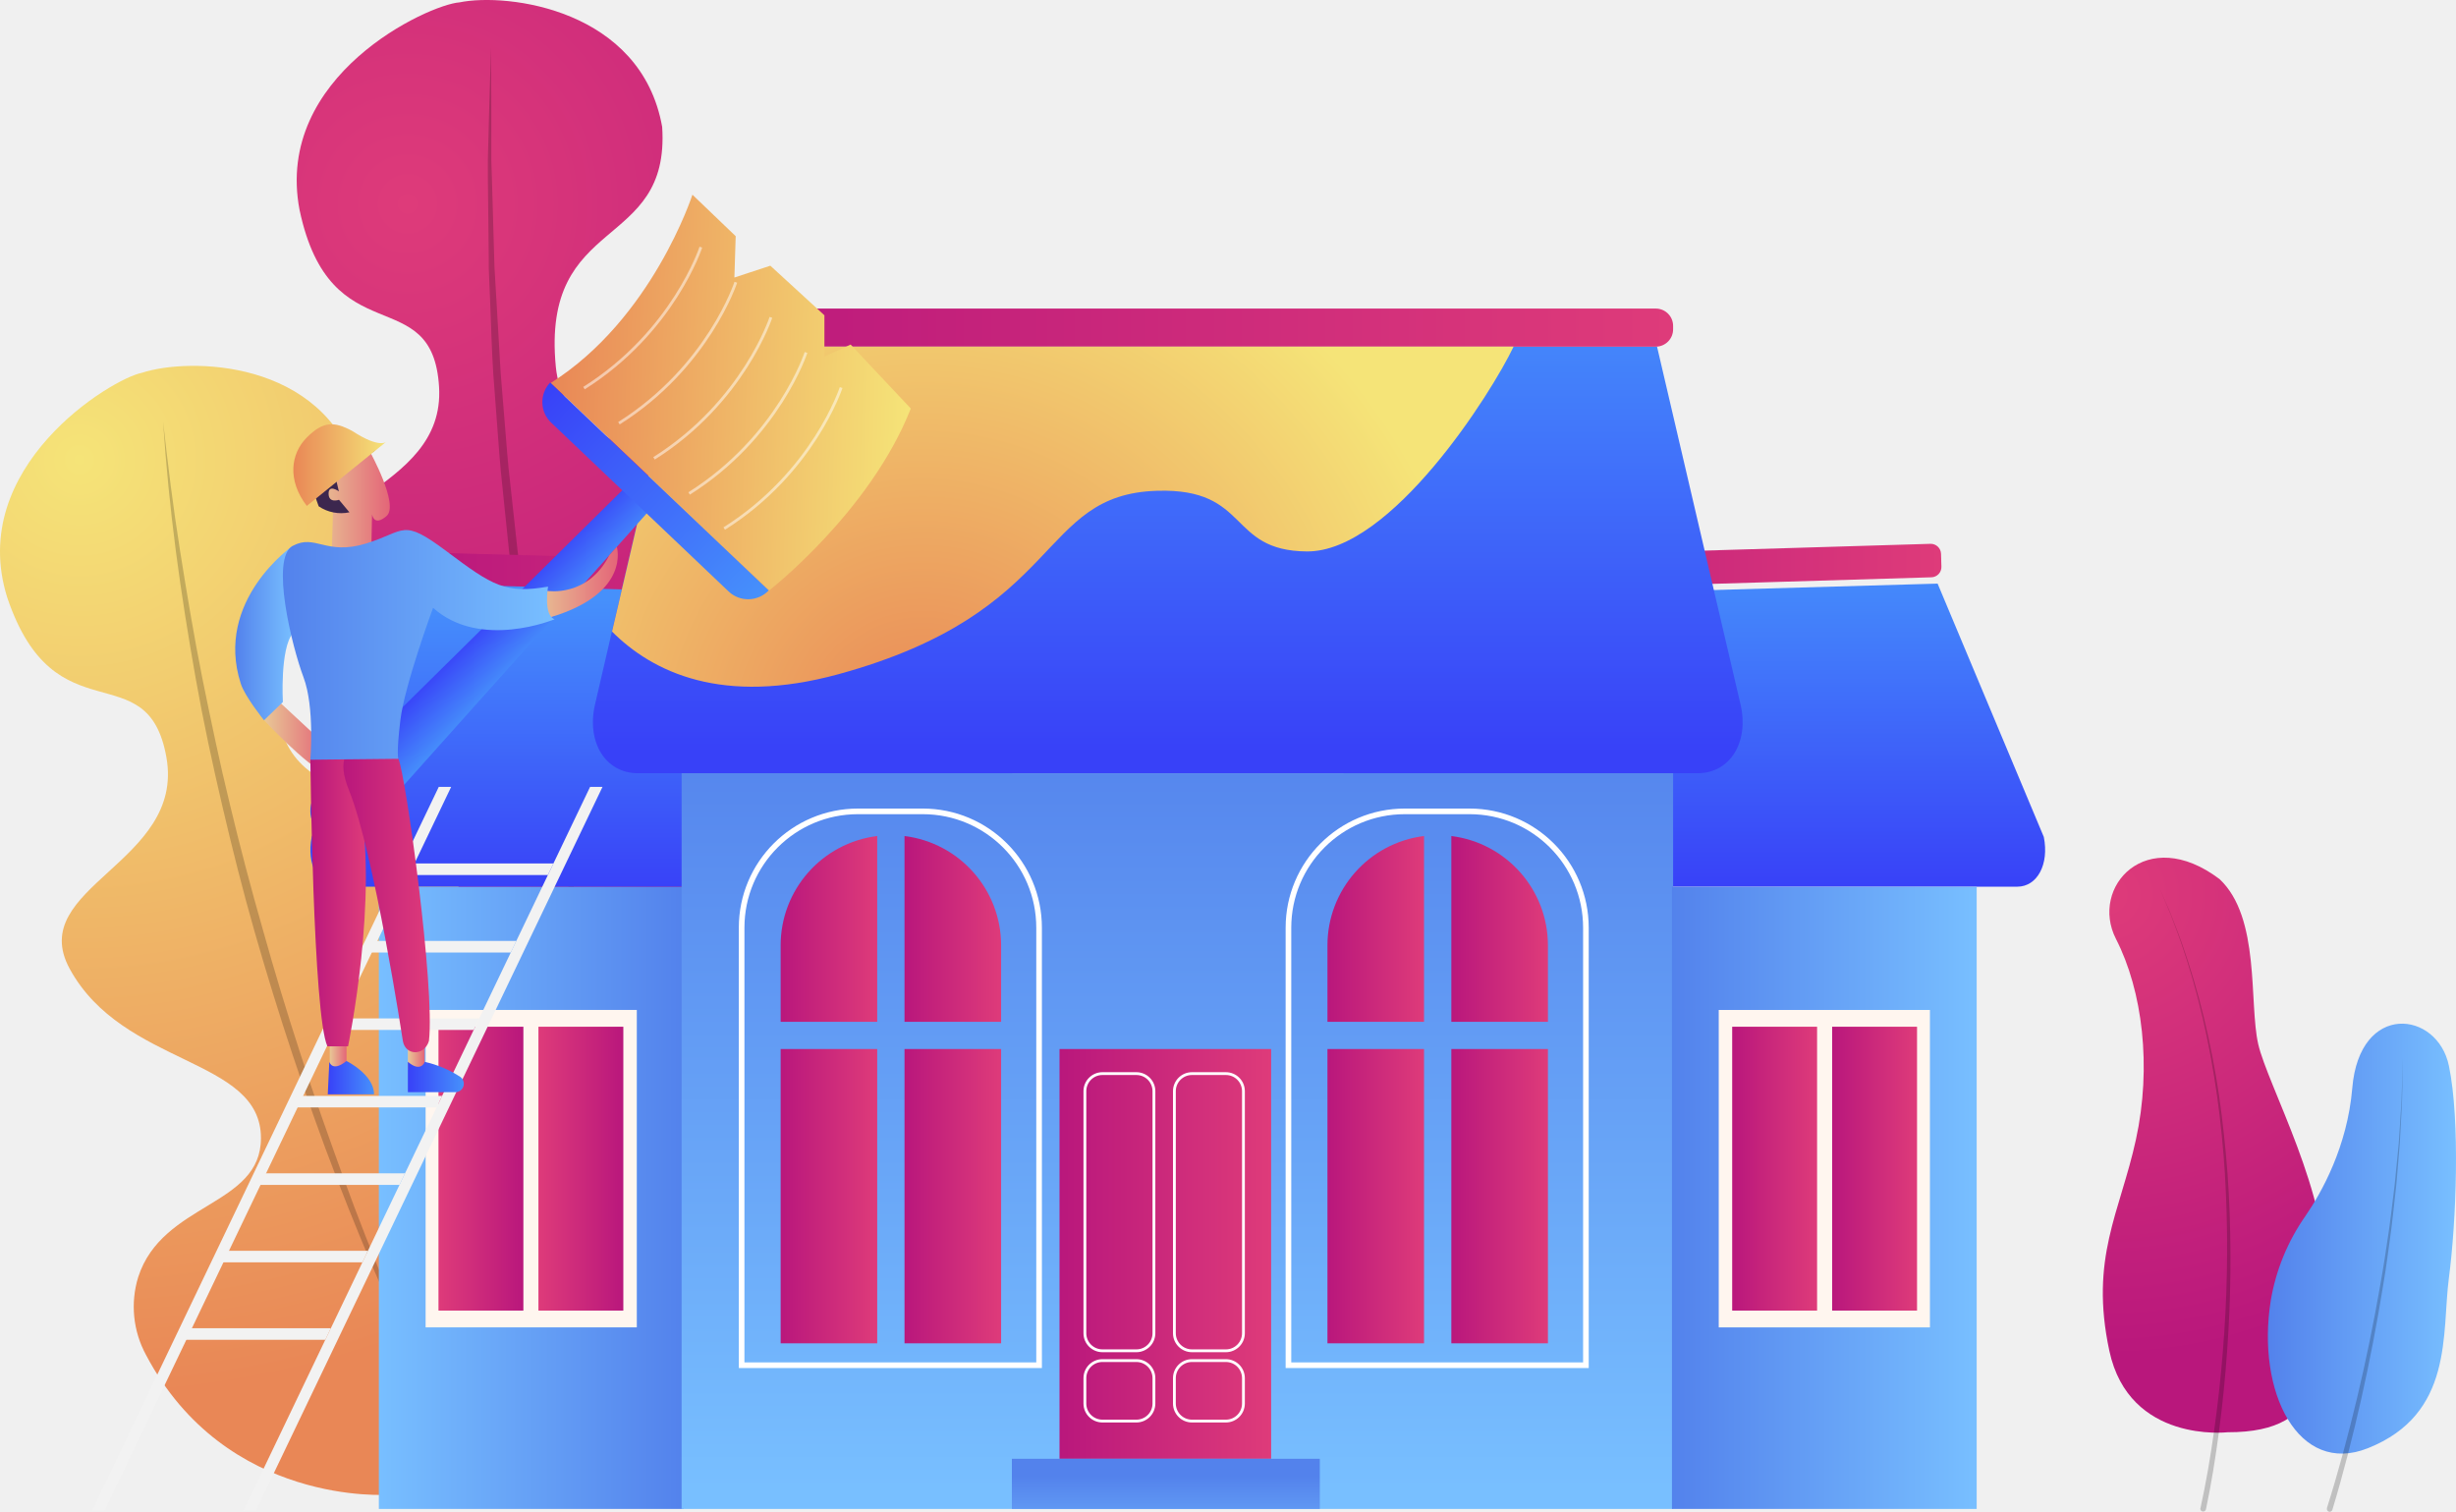
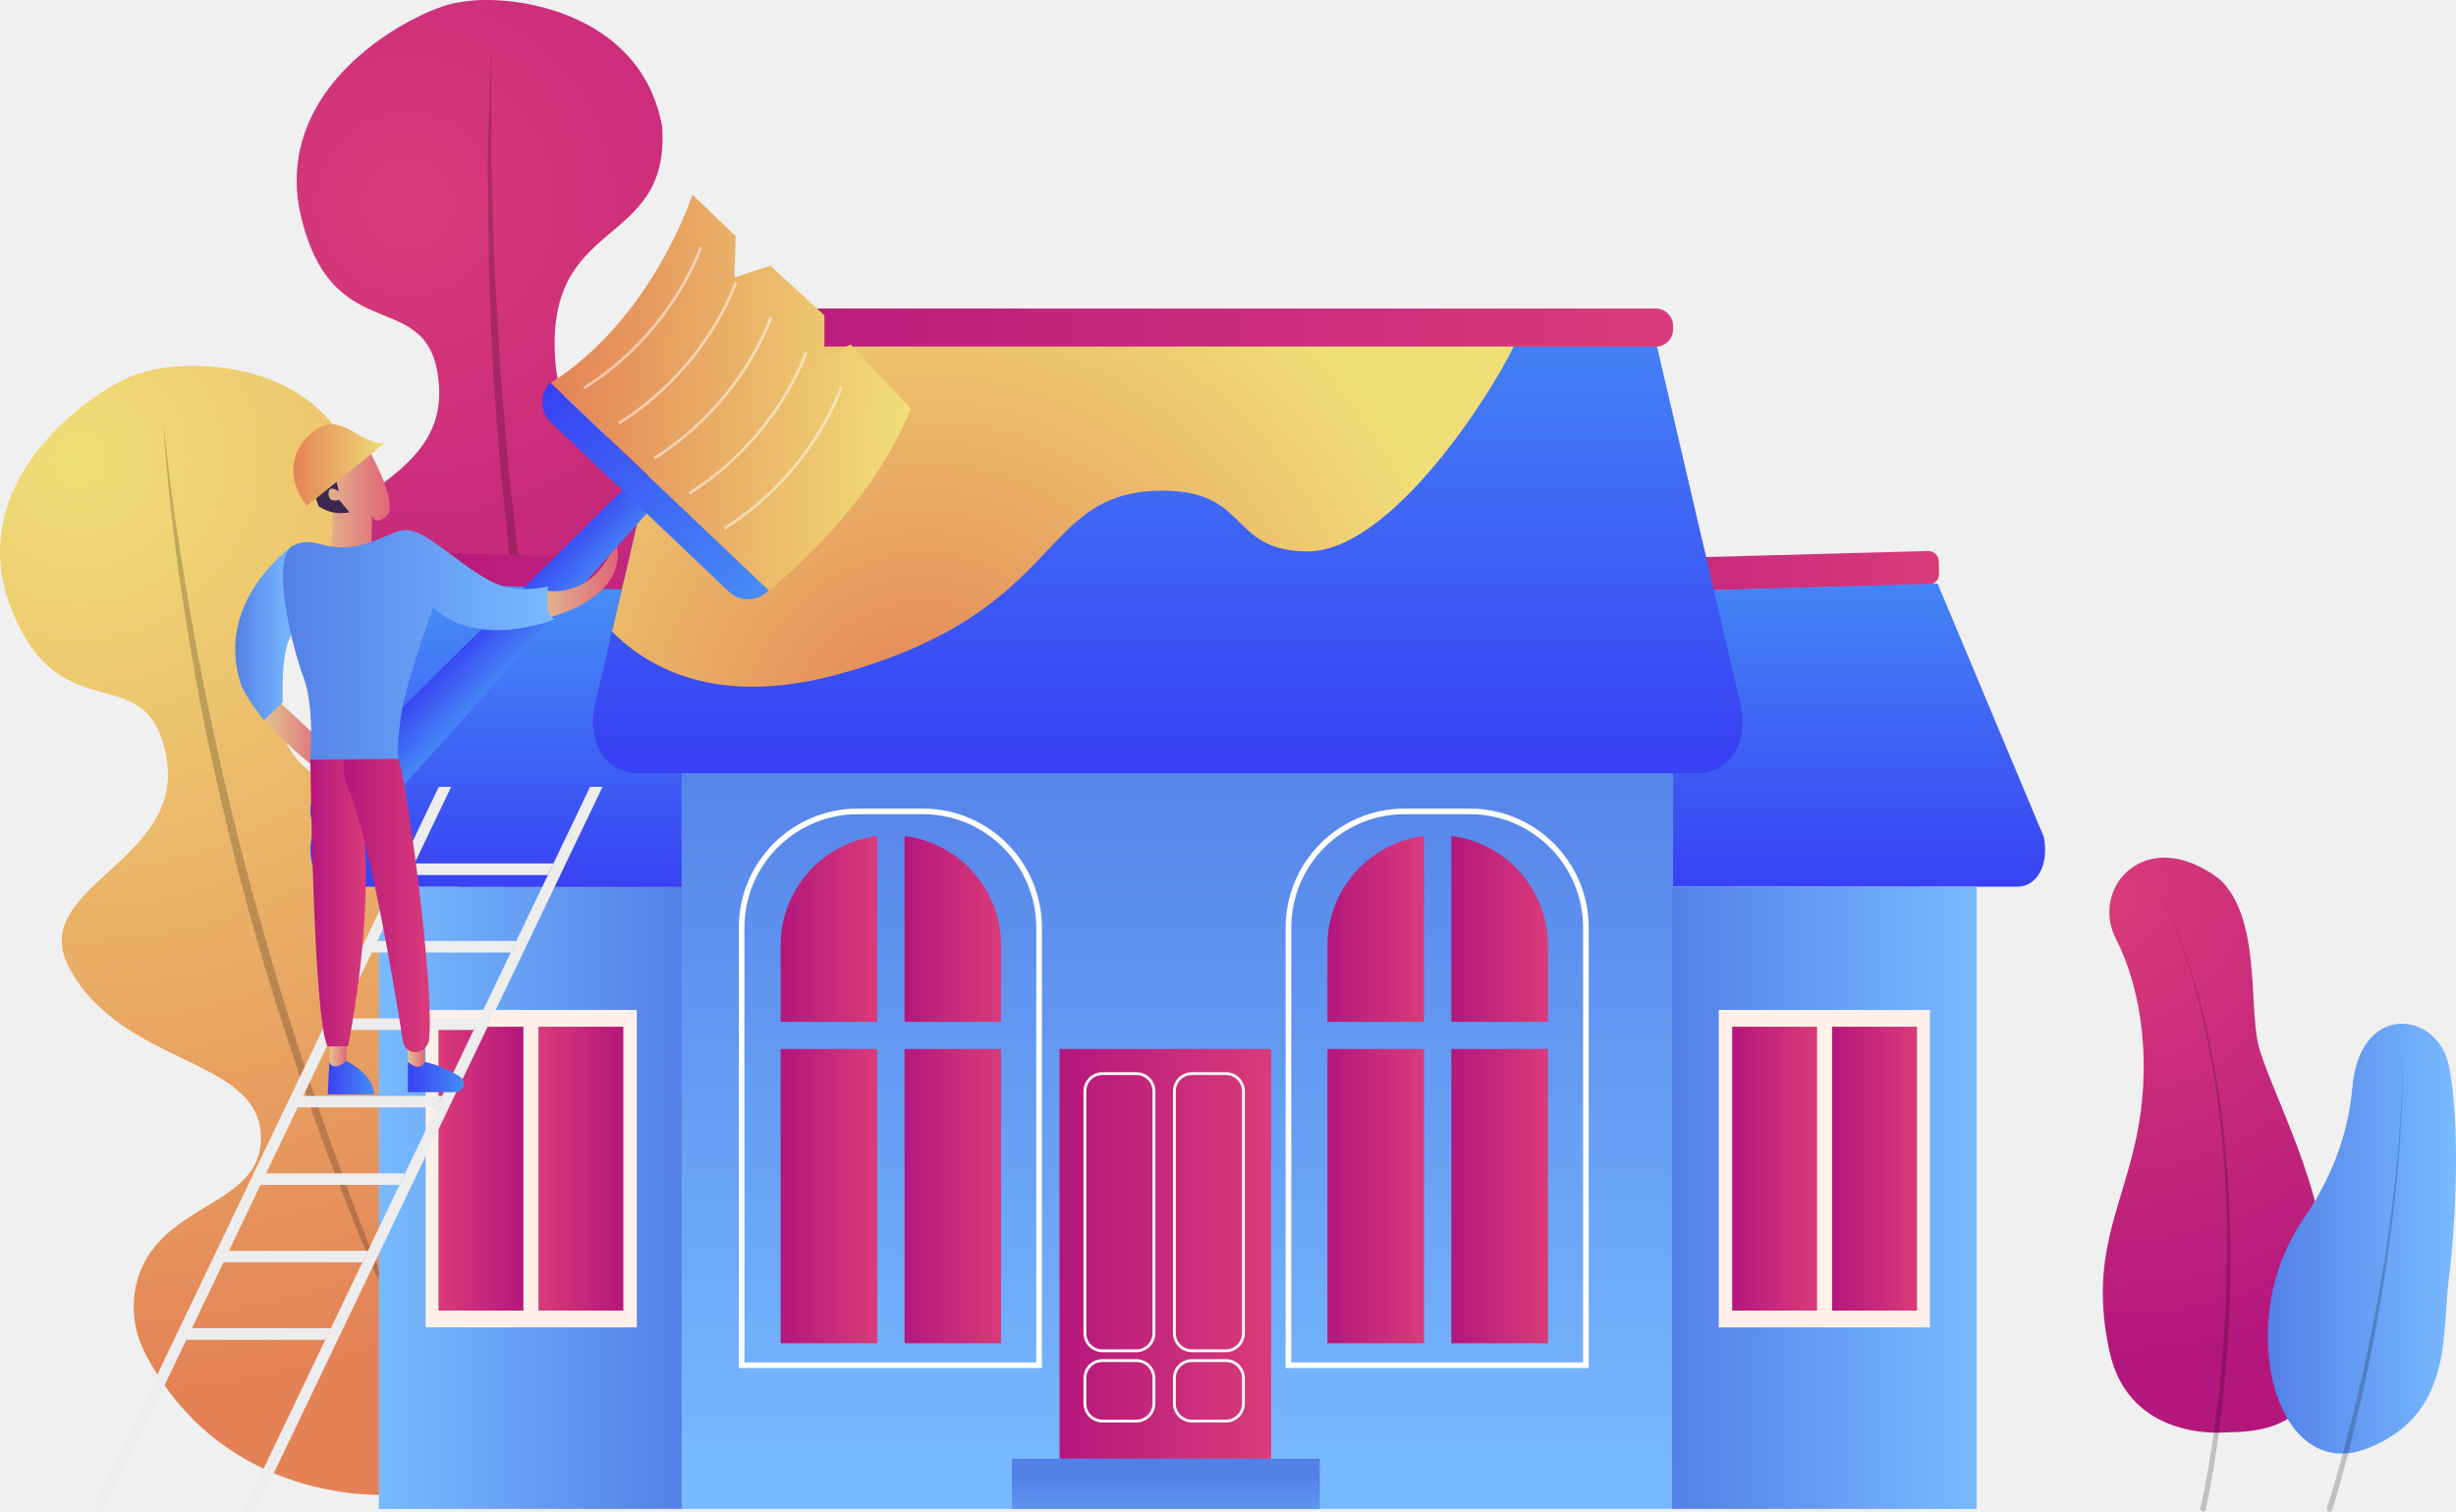
<svg xmlns="http://www.w3.org/2000/svg" xmlns:xlink="http://www.w3.org/1999/xlink" viewBox="0 0 872.55 537.07">
  <defs>
-     <style>.cls-1{fill:url(#radial-gradient);}.cls-2{opacity:0.2;}.cls-3{fill:url(#radial-gradient-2);}.cls-4{fill:url(#linear-gradient);}.cls-5{fill:url(#linear-gradient-2);}.cls-6{fill:url(#linear-gradient-3);}.cls-7{fill:#fff6ef;}.cls-8{fill:url(#linear-gradient-4);}.cls-9{fill:url(#linear-gradient-5);}.cls-10{fill:url(#linear-gradient-6);}.cls-11{fill:url(#linear-gradient-7);}.cls-12{fill:url(#linear-gradient-8);}.cls-13{fill:url(#linear-gradient-9);}.cls-14{fill:url(#linear-gradient-10);}.cls-15{fill:url(#linear-gradient-11);}.cls-16,.cls-21,.cls-50{fill:none;stroke:#fff;stroke-miterlimit:10;}.cls-17{fill:url(#linear-gradient-12);}.cls-18{fill:url(#linear-gradient-13);}.cls-19{fill:url(#linear-gradient-14);}.cls-20{fill:url(#linear-gradient-15);}.cls-21{stroke-width:2px;}.cls-22{fill:url(#linear-gradient-16);}.cls-23{fill:url(#linear-gradient-17);}.cls-24{fill:url(#linear-gradient-18);}.cls-25{fill:url(#linear-gradient-19);}.cls-26{fill:url(#linear-gradient-20);}.cls-27{fill:url(#linear-gradient-21);}.cls-28{fill:url(#linear-gradient-22);}.cls-29{fill:url(#linear-gradient-23);}.cls-30{fill:url(#radial-gradient-3);}.cls-31{fill:url(#radial-gradient-4);}.cls-32{fill:url(#linear-gradient-24);}.cls-33{fill:#f2f2f2;}.cls-34{fill:url(#linear-gradient-25);}.cls-35{fill:url(#linear-gradient-26);}.cls-36{fill:url(#linear-gradient-27);}.cls-37{fill:url(#linear-gradient-28);}.cls-38{fill:url(#linear-gradient-29);}.cls-39{fill:#3c274e;}.cls-40{fill:url(#linear-gradient-30);}.cls-41{fill:url(#linear-gradient-31);}.cls-42{fill:url(#linear-gradient-32);}.cls-43{fill:url(#linear-gradient-33);}.cls-44{fill:url(#linear-gradient-34);}.cls-45{fill:url(#linear-gradient-35);}.cls-46{fill:url(#linear-gradient-36);}.cls-47{fill:url(#linear-gradient-37);}.cls-48{fill:url(#linear-gradient-38);}.cls-49{fill:url(#linear-gradient-39);}.cls-50{opacity:0.5;}</style>
+     <style>.cls-1{fill:url(#radial-gradient);}.cls-2{opacity:0.2;}.cls-3{fill:url(#radial-gradient-2);}.cls-4{fill:url(#linear-gradient);}.cls-5{fill:url(#linear-gradient-2);}.cls-6{fill:url(#linear-gradient-3);}.cls-7{fill:#fff1ea;}.cls-8{fill:url(#linear-gradient-4);}.cls-9{fill:url(#linear-gradient-5);}.cls-10{fill:url(#linear-gradient-6);}.cls-11{fill:url(#linear-gradient-7);}.cls-12{fill:url(#linear-gradient-8);}.cls-13{fill:url(#linear-gradient-9);}.cls-14{fill:url(#linear-gradient-10);}.cls-15{fill:url(#linear-gradient-11);}.cls-16,.cls-21,.cls-50{fill:none;stroke:#fff;stroke-miterlimit:10;}.cls-17{fill:url(#linear-gradient-12);}.cls-18{fill:url(#linear-gradient-13);}.cls-19{fill:url(#linear-gradient-14);}.cls-20{fill:url(#linear-gradient-15);}.cls-21{stroke-width:2px;}.cls-22{fill:url(#linear-gradient-16);}.cls-23{fill:url(#linear-gradient-17);}.cls-24{fill:url(#linear-gradient-18);}.cls-25{fill:url(#linear-gradient-19);}.cls-26{fill:url(#linear-gradient-20);}.cls-27{fill:url(#linear-gradient-21);}.cls-28{fill:url(#linear-gradient-22);}.cls-29{fill:url(#linear-gradient-23);}.cls-30{fill:url(#radial-gradient-3);}.cls-31{fill:url(#radial-gradient-4);}.cls-32{fill:url(#linear-gradient-24);}.cls-33{fill:#ededed;}.cls-34{fill:url(#linear-gradient-25);}.cls-35{fill:url(#linear-gradient-26);}.cls-36{fill:url(#linear-gradient-27);}.cls-37{fill:url(#linear-gradient-28);}.cls-38{fill:url(#linear-gradient-29);}.cls-39{fill:#3c274e;}.cls-40{fill:url(#linear-gradient-30);}.cls-41{fill:url(#linear-gradient-31);}.cls-42{fill:url(#linear-gradient-32);}.cls-43{fill:url(#linear-gradient-33);}.cls-44{fill:url(#linear-gradient-34);}.cls-45{fill:url(#linear-gradient-35);}.cls-46{fill:url(#linear-gradient-36);}.cls-47{fill:url(#linear-gradient-37);}.cls-48{fill:url(#linear-gradient-38);}.cls-49{fill:url(#linear-gradient-39);}.cls-50{opacity:0.5;}</style>
    <radialGradient id="radial-gradient" cx="144.81" cy="72.43" r="255.87" gradientUnits="userSpaceOnUse">
-       <stop offset="0" stop-color="#de3b7a" />
-       <stop offset="1" stop-color="#b9177c" />
+       <stop offset="0" stop-color="#d93b7a" />
+       <stop offset="1" stop-color="#b4177c" />
    </radialGradient>
    <radialGradient id="radial-gradient-2" cx="28.25" cy="163.33" r="332.88" gradientUnits="userSpaceOnUse">
-       <stop offset="0" stop-color="#f5e478" />
-       <stop offset="1" stop-color="#e98756" />
+       <stop offset="0" stop-color="#f0df78" />
+       <stop offset="1" stop-color="#e48256" />
    </radialGradient>
    <linearGradient id="linear-gradient" x1="146.89" y1="204.6" x2="329.87" y2="204.6" gradientTransform="translate(482.19 402.7) rotate(178.45)" gradientUnits="userSpaceOnUse">
-       <stop offset="0" stop-color="#b9177c" />
-       <stop offset="1" stop-color="#de3b7a" />
+       <stop offset="0" stop-color="#b4177c" />
+       <stop offset="1" stop-color="#d93b7a" />
    </linearGradient>
    <linearGradient id="linear-gradient-2" x1="237.38" y1="316.25" x2="237.38" y2="211.75" gradientUnits="userSpaceOnUse">
-       <stop offset="0" stop-color="#3841f8" />
-       <stop offset="0.99" stop-color="#4690fb" />
+       <stop offset="0" stop-color="#3841f3" />
+       <stop offset="0.99" stop-color="#468bf6" />
    </linearGradient>
    <linearGradient id="linear-gradient-3" x1="9343.2" y1="425.54" x2="9451.46" y2="425.54" gradientTransform="matrix(1, 0, 0, -1, -9208.61, 851.09)" gradientUnits="userSpaceOnUse">
-       <stop offset="0" stop-color="#5382ec" />
-       <stop offset="1" stop-color="#78bfff" />
+       <stop offset="0" stop-color="#5380e7" />
+       <stop offset="1" stop-color="#78baff" />
    </linearGradient>
    <linearGradient id="linear-gradient-4" x1="9364.6" y1="415.17" x2="9394.76" y2="415.17" gradientTransform="matrix(1, 0, 0, -1, -9173.3, 830.34)" xlink:href="#linear-gradient" />
    <linearGradient id="linear-gradient-5" x1="9400.11" y1="415.17" x2="9430.27" y2="415.17" gradientTransform="matrix(1, 0, 0, -1, -9244.33, 830.34)" xlink:href="#linear-gradient" />
-     <linearGradient id="linear-gradient-6" x1="505.89" y1="203.5" x2="688.86" y2="203.5" gradientTransform="translate(5.71 -16.04) rotate(1.55)" xlink:href="#linear-gradient" />
+     <linearGradient id="linear-gradient-6" x1="505.91" y1="204.11" x2="688.88" y2="204.11" gradientTransform="translate(5.72 -16.04) rotate(1.55)" xlink:href="#linear-gradient" />
    <linearGradient id="linear-gradient-7" x1="599.47" y1="315.51" x2="599.47" y2="195.49" xlink:href="#linear-gradient-2" />
    <linearGradient id="linear-gradient-8" x1="418.28" y1="251.8" x2="418.28" y2="528.99" gradientTransform="matrix(1, 0, 0, 1, 0, 0)" xlink:href="#linear-gradient-3" />
    <linearGradient id="linear-gradient-9" x1="376.42" y1="445.46" x2="451.6" y2="445.46" gradientTransform="matrix(1, 0, 0, 1, 0, 0)" xlink:href="#linear-gradient" />
    <linearGradient id="linear-gradient-10" x1="594" y1="425.54" x2="702.26" y2="425.54" gradientTransform="matrix(1, 0, 0, 1, 0, 0)" xlink:href="#linear-gradient-3" />
    <linearGradient id="linear-gradient-11" x1="414.19" y1="524.39" x2="414.19" y2="557.65" gradientTransform="matrix(1, 0, 0, 1, 0, 0)" xlink:href="#linear-gradient-3" />
    <linearGradient id="linear-gradient-12" x1="277.34" y1="424.95" x2="311.65" y2="424.95" gradientTransform="matrix(1, 0, 0, 1, 0, 0)" xlink:href="#linear-gradient" />
    <linearGradient id="linear-gradient-13" x1="321.35" y1="424.95" x2="355.67" y2="424.95" gradientTransform="matrix(1, 0, 0, 1, 0, 0)" xlink:href="#linear-gradient" />
    <linearGradient id="linear-gradient-14" x1="277.34" y1="329.99" x2="311.65" y2="329.99" gradientTransform="matrix(1, 0, 0, 1, 0, 0)" xlink:href="#linear-gradient" />
    <linearGradient id="linear-gradient-15" x1="321.35" y1="329.99" x2="355.67" y2="329.99" gradientTransform="matrix(1, 0, 0, 1, 0, 0)" xlink:href="#linear-gradient" />
    <linearGradient id="linear-gradient-16" x1="471.61" y1="424.95" x2="505.92" y2="424.95" gradientTransform="matrix(1, 0, 0, 1, 0, 0)" xlink:href="#linear-gradient" />
    <linearGradient id="linear-gradient-17" x1="515.62" y1="424.95" x2="549.94" y2="424.95" gradientTransform="matrix(1, 0, 0, 1, 0, 0)" xlink:href="#linear-gradient" />
    <linearGradient id="linear-gradient-18" x1="471.61" y1="329.99" x2="505.92" y2="329.99" gradientTransform="matrix(1, 0, 0, 1, 0, 0)" xlink:href="#linear-gradient" />
    <linearGradient id="linear-gradient-19" x1="515.62" y1="329.99" x2="549.94" y2="329.99" gradientTransform="matrix(1, 0, 0, 1, 0, 0)" xlink:href="#linear-gradient" />
    <linearGradient id="linear-gradient-20" x1="414.88" y1="267.36" x2="414.88" y2="97.66" xlink:href="#linear-gradient-2" />
    <linearGradient id="linear-gradient-21" x1="238.54" y1="116.38" x2="594.41" y2="116.38" gradientTransform="matrix(1, 0, 0, 1, 0, 0)" xlink:href="#linear-gradient" />
    <linearGradient id="linear-gradient-22" x1="615.4" y1="415.17" x2="645.56" y2="415.17" gradientTransform="matrix(1, 0, 0, 1, 0, 0)" xlink:href="#linear-gradient" />
    <linearGradient id="linear-gradient-23" x1="650.91" y1="415.17" x2="681.07" y2="415.17" gradientTransform="matrix(1, 0, 0, 1, 0, 0)" xlink:href="#linear-gradient" />
    <radialGradient id="radial-gradient-3" cx="327.81" cy="260.71" r="198.46" gradientUnits="userSpaceOnUse">
-       <stop offset="0" stop-color="#e98756" />
-       <stop offset="1" stop-color="#f5e478" />
+       <stop offset="0" stop-color="#e48256" />
+       <stop offset="1" stop-color="#f0df78" />
    </radialGradient>
    <radialGradient id="radial-gradient-4" cx="749.13" cy="317.96" r="164.4" xlink:href="#radial-gradient" />
    <linearGradient id="linear-gradient-24" x1="805.71" y1="440.07" x2="872.55" y2="440.07" gradientTransform="matrix(1, 0, 0, 1, 0, 0)" xlink:href="#linear-gradient-3" />
    <linearGradient id="linear-gradient-25" x1="2833.53" y1="1091.78" x2="2854.91" y2="1091.78" gradientTransform="translate(-1138.22 -2514.94) rotate(43.57)" xlink:href="#linear-gradient-2" />
    <linearGradient id="linear-gradient-26" x1="188.7" y1="206.72" x2="219.51" y2="206.72" gradientUnits="userSpaceOnUse">
-       <stop offset="0" stop-color="#e8c896" />
-       <stop offset="0.99" stop-color="#e46678" />
+       <stop offset="0" stop-color="#e3c391" />
+       <stop offset="0.99" stop-color="#df6678" />
    </linearGradient>
    <linearGradient id="linear-gradient-27" x1="117.15" y1="375.05" x2="123.1" y2="375.05" xlink:href="#linear-gradient-26" />
    <linearGradient id="linear-gradient-28" x1="144.91" y1="375.05" x2="150.86" y2="375.05" xlink:href="#linear-gradient-26" />
    <linearGradient id="linear-gradient-29" x1="111.58" y1="179.5" x2="138.49" y2="179.5" xlink:href="#linear-gradient-26" />
    <linearGradient id="linear-gradient-30" x1="93.8" y1="260.86" x2="115.82" y2="260.86" xlink:href="#linear-gradient-26" />
    <linearGradient id="linear-gradient-31" x1="110.25" y1="317.42" x2="129.99" y2="317.42" gradientTransform="matrix(1, 0, 0, 1, 0, 0)" xlink:href="#linear-gradient" />
    <linearGradient id="linear-gradient-32" x1="121.99" y1="319.28" x2="152.7" y2="319.28" gradientTransform="matrix(1, 0, 0, 1, 0, 0)" xlink:href="#linear-gradient" />
    <linearGradient id="linear-gradient-33" x1="83.56" y1="224.88" x2="104.04" y2="224.88" gradientTransform="matrix(1, 0, 0, 1, 0, 0)" xlink:href="#linear-gradient-3" />
    <linearGradient id="linear-gradient-34" x1="104.19" y1="165.23" x2="137.34" y2="165.23" xlink:href="#radial-gradient-3" />
    <linearGradient id="linear-gradient-35" x1="228.02" y1="189.55" x2="356.17" y2="189.55" gradientTransform="translate(-26.37 -59.18) rotate(1.8)" xlink:href="#radial-gradient-3" />
    <linearGradient id="linear-gradient-36" x1="2793.29" y1="1006.56" x2="2900.48" y2="1006.56" gradientTransform="translate(-2616.08 -830.09)" xlink:href="#linear-gradient-2" />
    <linearGradient id="linear-gradient-37" x1="116.45" y1="382.84" x2="132.89" y2="382.84" xlink:href="#linear-gradient-2" />
    <linearGradient id="linear-gradient-38" x1="144.91" y1="382.59" x2="164.83" y2="382.59" xlink:href="#linear-gradient-2" />
    <linearGradient id="linear-gradient-39" x1="100.5" y1="229.1" x2="197.03" y2="229.1" gradientTransform="matrix(1, 0, 0, 1, 0, 0)" xlink:href="#linear-gradient-3" />
  </defs>
  <g id="Layer_2" data-name="Layer 2">
    <g id="Layer_7" data-name="Layer 7">
      <path class="cls-1" d="M226.26,266.81c-8.9-27.42,20.4-33.37,27.7-72.55s-52.81-25.94-56.49-63.94c-5.28-54.56,40.72-40.77,37.78-85.25-7.46-41.81-55-47.71-72-44.23-11,.79-65.91,26-56.83,73.71,11,52.09,47.29,24.84,49.57,62.94S100.91,177.38,113.13,208C128,245,177,247.13,173.64,275.76c-2.82,24.17-37.38,18.51-49,44a35.81,35.81,0,0,0-.45,27.79c22,56.89,79.78,59.28,79.8,59.29l0,.18s62.11-30.46,67.9-84.31C274.68,294.72,235.17,294.24,226.26,266.81Z" />
      <g class="cls-2">
        <path d="M221.3,382c-2.64-7.24-5-14.58-7.25-22-1.15-3.68-2.21-7.38-3.27-11.09s-2.17-7.4-3.12-11.14c-1.95-7.46-3.93-14.91-5.65-22.43l-2.68-11.25-2.44-11.31-2.44-11.31c-.75-3.78-1.42-7.58-2.13-11.37-1.4-7.58-2.88-15.15-4-22.78L186.45,236c-.59-3.81-1.29-7.61-1.77-11.43l-3.11-22.93c-.55-3.82-.89-7.66-1.3-11.5l-1.19-11.51-1.18-11.5c-.39-3.84-.61-7.69-.93-11.54l-1.74-23.07c-.47-7.69-.73-15.4-1-23.11l-.48-11.55-.11-2.89,0-2.89-.06-5.78-.25-23.13,0-5.78c0-1.93.09-3.85.13-5.78l.3-11.56q.3-11.55.68-23.1.1,11.55.12,23.11l0,11.55c0,1.92,0,3.85,0,5.77l.2,5.78.66,23.08.17,5.77.08,2.89.17,2.88.68,11.53,1.34,23,1.87,23c.34,3.84.58,7.68,1,11.5l1.26,11.48,1.25,11.47c.42,3.82.8,7.65,1.35,11.46,3.62,30.57,8.67,61,14.6,91.15l2.24,11.32L203.85,315c1.58,7.53,3.44,15,5.23,22.49C212.71,352.42,216.67,367.31,221.3,382Z" />
      </g>
      <path class="cls-3" d="M143.89,389.31c-12-26.21,16.39-35.52,19.09-75.28s-55.47-19.63-63.53-56.95C87.86,203.5,135.16,211.86,127.07,168c-12.26-40.66-60.13-41-76.62-35.57C39.64,134.51-12,165.89,2.57,212.26c17,50.46,49.85,19.17,56.55,56.76S9,315,24.71,344.07c19,35,68,31.4,68,60.24,0,24.33-35,22.72-43.61,49.38a35.81,35.81,0,0,0,2.78,27.66C80.29,535.3,138,531,138,531l0,.17s58.15-37.46,57.65-91.62C195.22,411.4,155.92,415.51,143.89,389.31Z" />
      <g class="cls-2">
        <path d="M156.73,501l.32.65a.42.42,0,0,1,.07.18c-.09,0-.08-.09-.13-.12l-.18-.31-.71-1.26-1.38-2.53-2.67-5.11c-1.74-3.43-3.43-6.88-5.1-10.34q-5-10.38-9.71-20.91-9.32-21.11-17.6-42.64c-5.58-14.33-10.66-28.85-15.53-43.44s-9.39-29.29-13.63-44.08S82.5,301.38,79,286.4s-6.74-30-9.43-45.16-5.12-30.33-7.11-45.58-3.5-30.55-4.52-45.88c1.7,15.27,3.59,30.51,6,45.68s4.92,30.3,7.92,45.35c1.5,7.52,3.09,15,4.69,22.53s3.33,15,5.13,22.43q5.36,22.38,11.71,44.5,6.19,22.17,13.33,44.05c4.73,14.6,9.86,29.06,15.09,43.48s10.87,28.71,16.8,42.87q4.4,10.63,9.08,21.16,2.34,5.26,4.79,10.47l2.46,5.21,1.28,2.58.65,1.28.18.31c0,.05.09.12.06.13l-.06-.15Z" />
      </g>
      <rect class="cls-4" x="146.92" y="198.66" width="182.91" height="11.89" rx="3.66" transform="translate(471.15 415.56) rotate(-178.45)" />
      <path class="cls-5" d="M120.2,315H354.56c7.19,0,11.39-8,9.46-17.67l-3.76-18.7L347.06,213l-198.59-5.67-37.73,90C108.81,307,113,315,120.2,315Z" />
      <rect class="cls-6" x="134.59" y="315.04" width="108.26" height="221.01" transform="translate(377.44 851.09) rotate(-180)" />
      <rect class="cls-7" x="151.2" y="358.79" width="75.03" height="112.77" transform="translate(377.44 830.34) rotate(-180)" />
      <rect class="cls-8" x="191.3" y="364.75" width="30.16" height="100.84" transform="translate(412.75 830.34) rotate(-180)" />
      <rect class="cls-9" x="155.78" y="364.75" width="30.16" height="100.84" transform="translate(341.72 830.34) rotate(-180)" />
-       <rect class="cls-10" x="505.92" y="197.56" width="182.91" height="11.89" rx="3.66" transform="matrix(1, -0.03, 0.03, 1, -5.27, 16.19)" />
+       <rect class="cls-10" x="505.94" y="198.17" width="182.91" height="11.89" rx="3.66" transform="translate(-5.29 16.19) rotate(-1.55)" />
      <path class="cls-11" d="M716.65,315H482.29c-7.19,0-11.39-8-9.45-17.67l3.75-18.7L489.79,213l198.59-5.67,37.73,90C728.05,307,723.84,315,716.65,315Z" />
      <rect class="cls-12" x="242.16" y="274.69" width="352.25" height="261.36" />
      <rect class="cls-13" x="376.42" y="372.67" width="75.18" height="145.57" />
      <rect class="cls-14" x="594" y="315.04" width="108.26" height="221.01" />
      <rect class="cls-15" x="359.49" y="518.24" width="109.4" height="17.81" />
      <rect class="cls-16" x="385.43" y="381.4" width="24.53" height="98.47" rx="6.24" />
      <rect class="cls-16" x="385.43" y="483.35" width="24.53" height="21.49" rx="6.24" />
      <rect class="cls-16" x="417.23" y="381.4" width="24.53" height="98.47" rx="6.24" />
      <rect class="cls-16" x="417.23" y="483.35" width="24.53" height="21.49" rx="6.24" />
      <rect class="cls-17" x="277.34" y="372.67" width="34.31" height="104.55" />
      <rect class="cls-18" x="321.35" y="372.67" width="34.32" height="104.55" />
      <path class="cls-19" d="M311.65,297v66H277.34v-27.1A39.15,39.15,0,0,1,311.65,297Z" />
      <path class="cls-20" d="M355.67,335.87V363H321.35V297a39.16,39.16,0,0,1,34.32,38.86Z" />
      <path class="cls-21" d="M304.82,288.24h23a41.34,41.34,0,0,1,41.34,41.34V485a0,0,0,0,1,0,0H263.48a0,0,0,0,1,0,0V329.58A41.34,41.34,0,0,1,304.82,288.24Z" />
      <rect class="cls-22" x="471.61" y="372.67" width="34.31" height="104.55" />
      <rect class="cls-23" x="515.62" y="372.67" width="34.32" height="104.55" />
      <path class="cls-24" d="M505.92,297v66H471.61v-27.1A39.15,39.15,0,0,1,505.92,297Z" />
      <path class="cls-25" d="M549.94,335.87V363H515.62V297a39.18,39.18,0,0,1,34.32,38.86Z" />
      <path class="cls-21" d="M499.09,288.24h23a41.34,41.34,0,0,1,41.34,41.34V485a0,0,0,0,1,0,0H457.75a0,0,0,0,1,0,0V329.58A41.34,41.34,0,0,1,499.09,288.24Z" />
      <path class="cls-26" d="M603.16,274.69H226.6c-11.55,0-18.3-11.12-15.2-24.46l6-25.87,23.62-101.22H588.7l29.66,127.09C621.46,263.57,614.7,274.69,603.16,274.69Z" />
      <rect class="cls-27" x="238.54" y="109.62" width="355.87" height="13.53" rx="6.16" />
      <rect class="cls-7" x="610.62" y="358.79" width="75.03" height="112.77" />
      <rect class="cls-28" x="615.4" y="364.75" width="30.16" height="100.84" />
      <rect class="cls-29" x="650.91" y="364.75" width="30.16" height="100.84" />
      <path class="cls-30" d="M537.73,123.14c-7.63,16.15-43.44,73-73.44,72.76-28.34-.21-20-22.52-53.16-21.55-42.92,1.25-32.48,43.09-113.28,65.17-41.16,11.25-66-.71-80.41-15.16l23.62-101.22Z" />
      <path class="cls-31" d="M791.39,508.81s-34.94,4.07-42-28.94,3.77-49.07,9.44-75,2.36-52.88-7.08-71.3,10.84-40.94,36.83-21.24c14.54,13.65,10.38,43.91,13.69,58.54s25.68,54.3,23.7,84S827.74,508.9,791.39,508.81Z" />
      <g class="cls-2">
-         <path d="M781.76,535.82c2-9.09,3.56-18.34,4.86-27.6s2.33-18.57,3.08-27.9a447.25,447.25,0,0,0,1.12-56.12c-.38-9.35-1.16-18.69-2.27-28s-2.61-18.55-4.5-27.72A276.84,276.84,0,0,0,777,341.3l-2.21-6.67c-.74-2.23-1.63-4.4-2.43-6.6l-1.24-3.29c-.42-1.09-.91-2.16-1.36-3.24L767,315l2.82,6.44c.46,1.08,1,2.14,1.38,3.23l1.27,3.28c.83,2.19,1.74,4.36,2.5,6.58l2.26,6.65a274.8,274.8,0,0,1,7.32,27.16c2,9.17,3.61,18.42,4.75,27.74s2.06,18.66,2.53,28a449.74,449.74,0,0,1-.62,56.28q-1,14.06-2.84,28c-1.23,9.31-2.7,18.58-4.65,27.81a1,1,0,1,1-2-.41h0Z" />
+         <path d="M781.76,535.82c2-9.09,3.56-18.34,4.86-27.6s2.33-18.57,3.08-27.9a447.25,447.25,0,0,0,1.12-56.12c-.38-9.35-1.16-18.69-2.27-28s-2.61-18.55-4.5-27.72A276.84,276.84,0,0,0,777,341.3l-2.21-6.67c-.74-2.23-1.63-4.4-2.43-6.6l-1.24-3.29c-.42-1.09-.91-2.15-1.36-3.24L767,315l2.82,6.44c.46,1.08,1,2.14,1.38,3.23l1.27,3.28c.83,2.19,1.74,4.36,2.5,6.58l2.26,6.65a274.8,274.8,0,0,1,7.32,27.16c2,9.17,3.61,18.42,4.75,27.74s2.06,18.66,2.53,28a449.74,449.74,0,0,1-.62,56.28q-1,14.06-2.84,28c-1.23,9.31-2.7,18.58-4.65,27.81a1,1,0,1,1-2-.41h0Z" />
      </g>
      <path class="cls-32" d="M806.74,462a73.66,73.66,0,0,1,12.31-30c5.76-8.38,14.9-24.64,16.65-45.44,2.58-30.82,30.27-27.5,34.33-7.93s2.58,55.74,0,75.31,1.85,48.36-28.79,60.54C816.59,524.33,801.53,494.63,806.74,462Z" />
      <g class="cls-2">
        <path d="M826.69,535.74c4.08-12.91,7.6-26.06,10.75-39.26s5.86-26.53,8.19-39.91c.56-3.36,1.2-6.69,1.68-10.06l1.5-10.08c.49-3.36.85-6.74,1.28-10.11l.62-5.05c.21-1.69.34-3.39.51-5.08l1-10.14.66-10.18.33-5.08.15-5.1.31-10.19-.18,10.19-.1,5.1-.26,5.1-.54,10.18-.84,10.17c-.15,1.7-.26,3.39-.45,5.08l-.56,5.07c-.39,3.38-.71,6.77-1.16,10.14l-1.38,10.11c-.43,3.38-1,6.73-1.55,10.09q-3.25,20.14-7.72,40.09c-3,13.28-6.35,26.47-10.3,39.54a1,1,0,0,1-1.92-.58h0Z" />
      </g>
      <polygon class="cls-33" points="37.13 536.67 32.73 536.67 155.88 279.55 160.28 279.55 37.13 536.67" />
      <polygon class="cls-33" points="90.9 536.67 86.5 536.67 209.64 279.55 214.05 279.55 90.9 536.67" />
      <polygon class="cls-33" points="115.57 475.97 64 475.97 65.97 471.86 117.53 471.86 115.57 475.97" />
      <polygon class="cls-33" points="128.75 448.45 77.18 448.45 79.15 444.35 130.71 444.35 128.75 448.45" />
      <polygon class="cls-33" points="141.93 420.93 90.36 420.93 92.33 416.83 143.89 416.83 141.93 420.93" />
      <polygon class="cls-33" points="155.11 393.41 103.55 393.41 105.51 389.31 157.07 389.31 155.11 393.41" />
      <polygon class="cls-33" points="168.29 365.89 116.72 365.89 118.69 361.79 170.25 361.79 168.29 365.89" />
      <polygon class="cls-33" points="181.47 338.38 129.91 338.38 131.87 334.27 183.44 334.27 181.47 338.38" />
      <polygon class="cls-33" points="194.65 310.86 143.09 310.86 145.05 306.75 196.62 306.75 194.65 310.86" />
      <path class="cls-34" d="M113.58,295.85h0a10.69,10.69,0,0,1-.15-15.35l109-107.67L231,181,128.92,295.22A10.69,10.69,0,0,1,113.58,295.85Z" />
      <path class="cls-35" d="M194.51,209.91s14.34,2.42,22-12.71l2.63-2.94s5.07,16.37-23.29,24.93l-7.17-2.39Z" />
      <rect class="cls-36" x="117.15" y="370.01" width="5.95" height="10.08" />
      <rect class="cls-37" x="144.91" y="370.01" width="5.95" height="10.08" />
      <path class="cls-38" d="M117.79,198.59l.6-19.7-6.81-8,19.84-10.45s10.48,18.94,5.92,22.88-5.16-.61-5.16-.61l-.3,14.4Z" />
      <path class="cls-39" d="M113.22,179.87A14.25,14.25,0,0,0,124.15,182l-3.71-4.44s-3.67,1.34-3.7-2.17,3.65-.83,3.65-.83l-2-8.52s17.42-5.43,14.68-6.7-13.41-2.24-13.41-2.24L113.62,163l-3.37,8.53Z" />
      <path class="cls-40" d="M93.8,255.84s15,16.12,22,19l-1.7-11.68-17.45-16.2Z" />
      <path class="cls-41" d="M110.26,269.89s.95,90.65,6.06,101.82h7.34s11.17-53.94,3.83-87.78S110.22,267,110.26,269.89Z" />
      <path class="cls-42" d="M143.13,369.79s-10.21-67-19.15-89.05,15-16.6,17.56-11.17S154.62,351,152.39,369.79C150.79,375.22,144,375.07,143.13,369.79Z" />
      <path class="cls-43" d="M104,193.92S76,213.3,85.55,242.88c1.41,4.51,8.25,13,8.25,13l6.7-6.48s-1.08-18.81,3.54-24.48Z" />
      <path class="cls-44" d="M109,179.73l28.36-22.9s-2.19,2.8-12.23-3.74c-6.55-3.51-10.4-3.39-16.13,2.34S102,170.61,109,179.73Z" />
      <path class="cls-45" d="M246,69.17s-14.25,44.12-50.35,66.89l77.65,73.66s35.79-27.82,50.28-64.59L302.21,122.4l-9.32,4.3V112L273.68,94.39l-12.77,4.2.46-14.69Z" />
      <path class="cls-46" d="M177.22,171.43H284.4a0,0,0,0,1,0,0v0a10.08,10.08,0,0,1-10.08,10.08h-87a10.08,10.08,0,0,1-10.08-10.08v0a0,0,0,0,1,0,0Z" transform="translate(185.2 -110.47) rotate(43.57)" />
      <path class="cls-47" d="M117,377.21s1,3.83,6.1-.29c0,0,9.79,4.79,9.79,11.84H116.45Z" />
      <path class="cls-48" d="M144.91,377.21V388h17a3,3,0,0,0,1.64-5.42,38.36,38.36,0,0,0-12.64-5.35S149.57,381.2,144.91,377.21Z" />
      <path class="cls-49" d="M110.26,269.89s1.6-18.62-2.45-29.34S95.93,198.26,104,193.92s11.76,3.53,26-.82,12.58-9.32,28.8,2.85S179.64,211,194.71,208.4c0,0-1.74,10.14,2.32,11.59,0,0-26.37,11-43.17-4.06,0,0-10.11,27.32-11.62,39.93s-.7,13.71-.7,13.71Z" />
      <path class="cls-50" d="M249,87.8s-9.83,30.11-41.53,50.08" />
      <path class="cls-50" d="M261.42,100.27s-9.83,30.11-41.53,50.09" />
      <path class="cls-50" d="M273.89,112.74s-9.83,30.12-41.53,50.09" />
      <path class="cls-50" d="M286.36,125.21s-9.83,30.12-41.53,50.09" />
      <path class="cls-50" d="M298.83,137.68S289,167.8,257.3,187.77" />
    </g>
  </g>
</svg>
